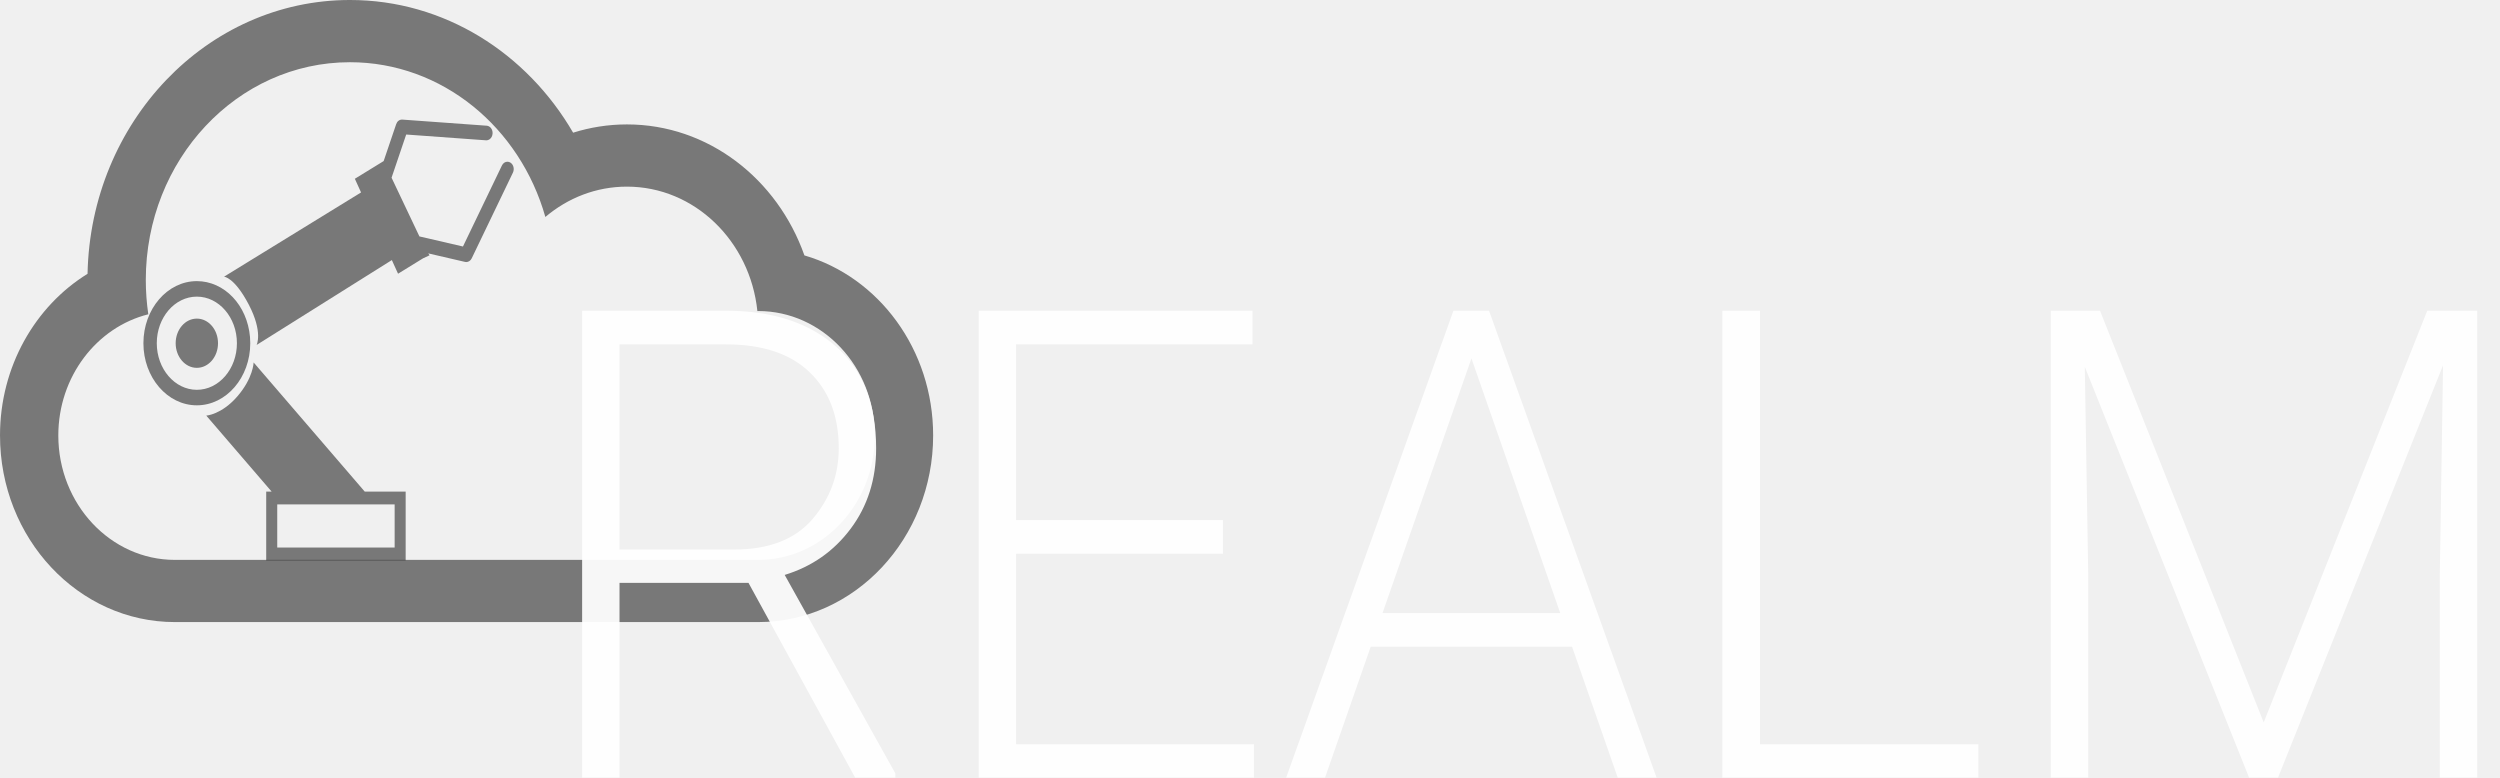
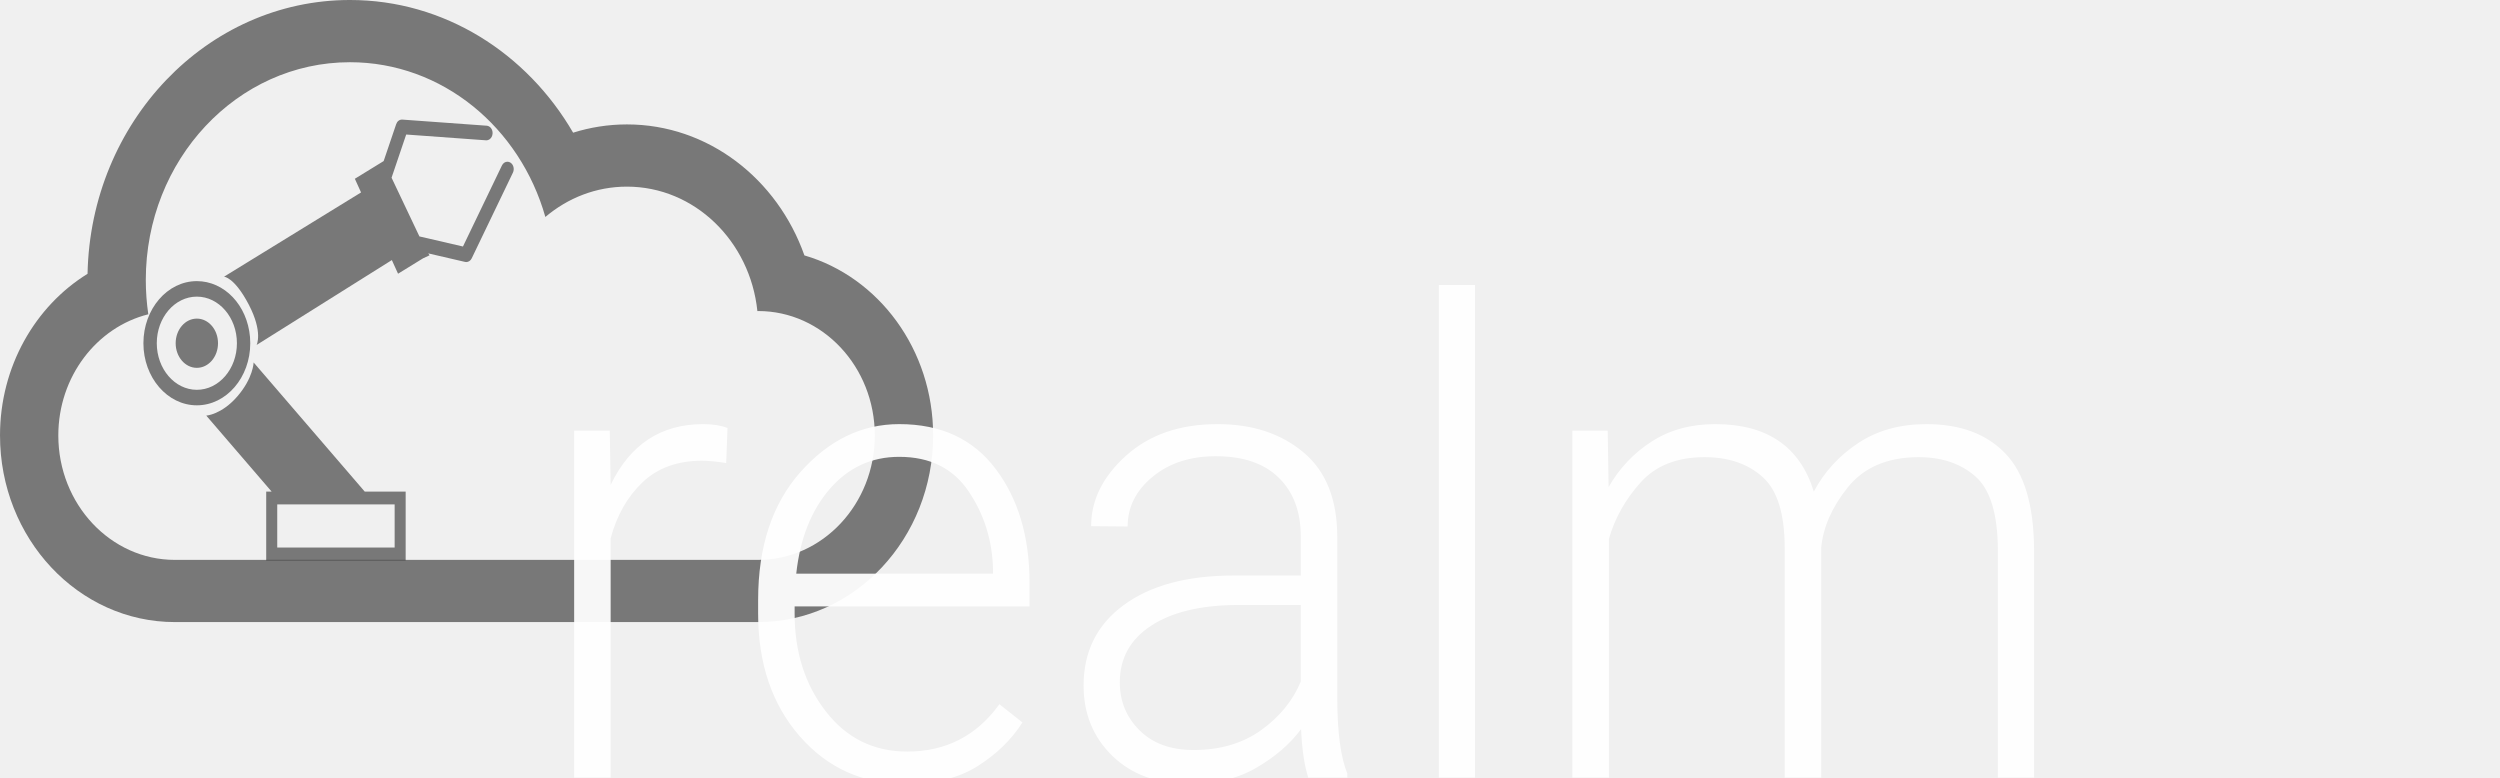
<svg xmlns="http://www.w3.org/2000/svg" version="1.1" id="Layer_1" x="0px" y="0px" width="257.197" height="80" viewBox="0 0 257.197 80" enable-background="new 0 0 64 64" xml:space="preserve">
  <defs id="defs23" />
  <g id="g4931" transform="translate(-2.9167971e-8,25)">
    <g id="g5238" transform="translate(-4.091337,0)">
      <g transform="matrix(0.9988725,0,0,0.9988725,-5.263067,-33.82963)" id="g5191">
        <g transform="matrix(0.6641603,0,0,0.7720672,21.95289,19.14967)" id="g3-6">
          <g id="g5-1">
            <path style="opacity:0.5" id="path7-8" d="m 20.378,34.999 c 0,0 -0.05,2.061 -2.51,4.513 -2.46,2.454 -4.833,2.577 -4.833,2.577 L 23.17,52.226 h -0.841 v 9.176 H 43.954 V 52.226 H 37.608 L 20.378,34.999 z m 21.867,24.69 H 24.04 v -5.751 h 18.206 v 5.751 z" />
          </g>
          <g id="g9-9">
            <circle style="opacity:0.5" d="m 14.856,32.433 c 0,1.814 -1.47,3.284 -3.284,3.284 -1.814,0 -3.284,-1.47 -3.284,-3.284 0,-1.814 1.47,-3.284 3.284,-3.284 1.814,0 3.284,1.47 3.284,3.284 z" id="circle11-2" r="3.284" cy="32.433" cx="11.572" />
          </g>
          <g id="g13-7">
            <path style="opacity:0.5" id="path15-9" d="m 19.856,32.433 c 0,-0.285 -0.014,-0.566 -0.042,-0.844 -0.432,-4.243 -3.974,-7.44 -8.243,-7.44 -4.569,0 -8.284,3.715 -8.284,8.284 0,4.567 3.715,8.283 8.284,8.283 4.571,0 8.285,-3.716 8.285,-8.283 z m -8.284,6.214 c -3.426,0 -6.213,-2.787 -6.213,-6.215 0,-3.428 2.787,-6.215 6.213,-6.215 3.428,0 6.215,2.787 6.215,6.215 0,3.428 -2.787,6.215 -6.215,6.215 z" />
          </g>
          <g id="g17-5">
            <path style="opacity:0.5" id="path19-4" d="M 60.213,8.344 C 59.921,8.179 59.551,8.179 59.254,8.346 59.098,8.435 58.969,8.566 58.885,8.72 l -6.045,10.811 -6.753,-1.347 -4.319,-7.831 2.269,-5.762 12.347,0.771 0.09,0.003 c 0.15,0 0.304,-0.036 0.445,-0.111 C 57.222,5.092 57.415,4.792 57.434,4.453 57.452,4.19 57.366,3.941 57.194,3.744 57.021,3.549 56.783,3.433 56.522,3.415 L 43.399,2.598 c -0.422,0 -0.765,0.231 -0.916,0.616 l -1.94,4.919 0,0 -4.467,2.361 0.961,1.824 -21.249,11.239 c 0,0 1.609,0.055 3.84,3.727 2.231,3.674 1.213,5.379 1.213,5.379 l 20.972,-11.323 0.961,1.82 3.892,-2.061 0.995,-0.396 -0.199,-0.255 5.693,1.136 c 0.064,0.014 0.132,0.021 0.195,0.021 0.354,0 0.68,-0.192 0.848,-0.498 L 60.59,9.672 c 0.26,-0.47 0.091,-1.067 -0.377,-1.328 z" />
          </g>
        </g>
        <g id="g5186">
          <path d="M 92.216,35.148 C 89.435,27.264 82.299,21.654 73.938,21.654 c -1.925,0 -3.784,0.298 -5.544,0.852 -4.763,-8.204 -13.278,-13.667 -22.988,-13.667 -14.732,0 -26.709,12.571 -27.024,28.201 -5.388,3.329 -9.016,9.547 -9.016,16.649 0,10.61 8.07,19.222 18.02,19.222 h 60.068 c 9.947,0 18.02,-8.627 18.02,-19.222 0,-8.861 -5.616,-16.316 -13.257,-18.543 z m -4.754,31.357 H 27.376 c -6.616,0 -12.005,-5.738 -12.005,-12.814 0,-6.064 3.958,-11.155 9.268,-12.481 -0.168,-1.15 -0.258,-2.332 -0.258,-3.537 0,-12.385 9.413,-22.425 21.024,-22.425 9.497,0 17.522,6.718 20.129,15.938 2.31,-1.957 5.223,-3.124 8.403,-3.124 6.956,0 12.689,5.606 13.434,12.814 h 0.09 c 6.616,0 12.005,5.738 12.005,12.814 0,7.064 -5.373,12.814 -12.005,12.814 z" id="path3050-3" style="opacity:0.5" />
          <text xml:space="preserve" style="font-size:65.876px;font-style:normal;font-variant:normal;font-weight:200;font-stretch:normal;line-height:125%;letter-spacing:0px;word-spacing:0px;fill:#ffffff;fill-opacity:0.941;stroke:none;font-family:Roboto;-inkscape-font-specification:Roboto" x="65.326" y="86.604" id="text2994-3" transform="scale(0.9738479,1.026854)">
-             <tspan style="font-size:65.876px;font-style:normal;font-variant:normal;font-weight:300;font-stretch:normal;text-align:start;line-height:125%;writing-mode:lr-tb;text-anchor:start;fill:#ffffff;fill-opacity:0.941;font-family:Roboto;-inkscape-font-specification:Roboto Light" id="tspan2996-4" x="65.326" y="86.604">REALM</tspan>
+             <tspan style="font-size:65.876px;font-style:normal;font-variant:normal;font-weight:300;font-stretch:normal;text-align:start;line-height:125%;writing-mode:lr-tb;text-anchor:start;fill:#ffffff;fill-opacity:0.941;font-family:Roboto;-inkscape-font-specification:Roboto Light" id="tspan2996-4" x="65.326" y="86.604">realm</tspan>
          </text>
        </g>
      </g>
    </g>
  </g>
</svg>
